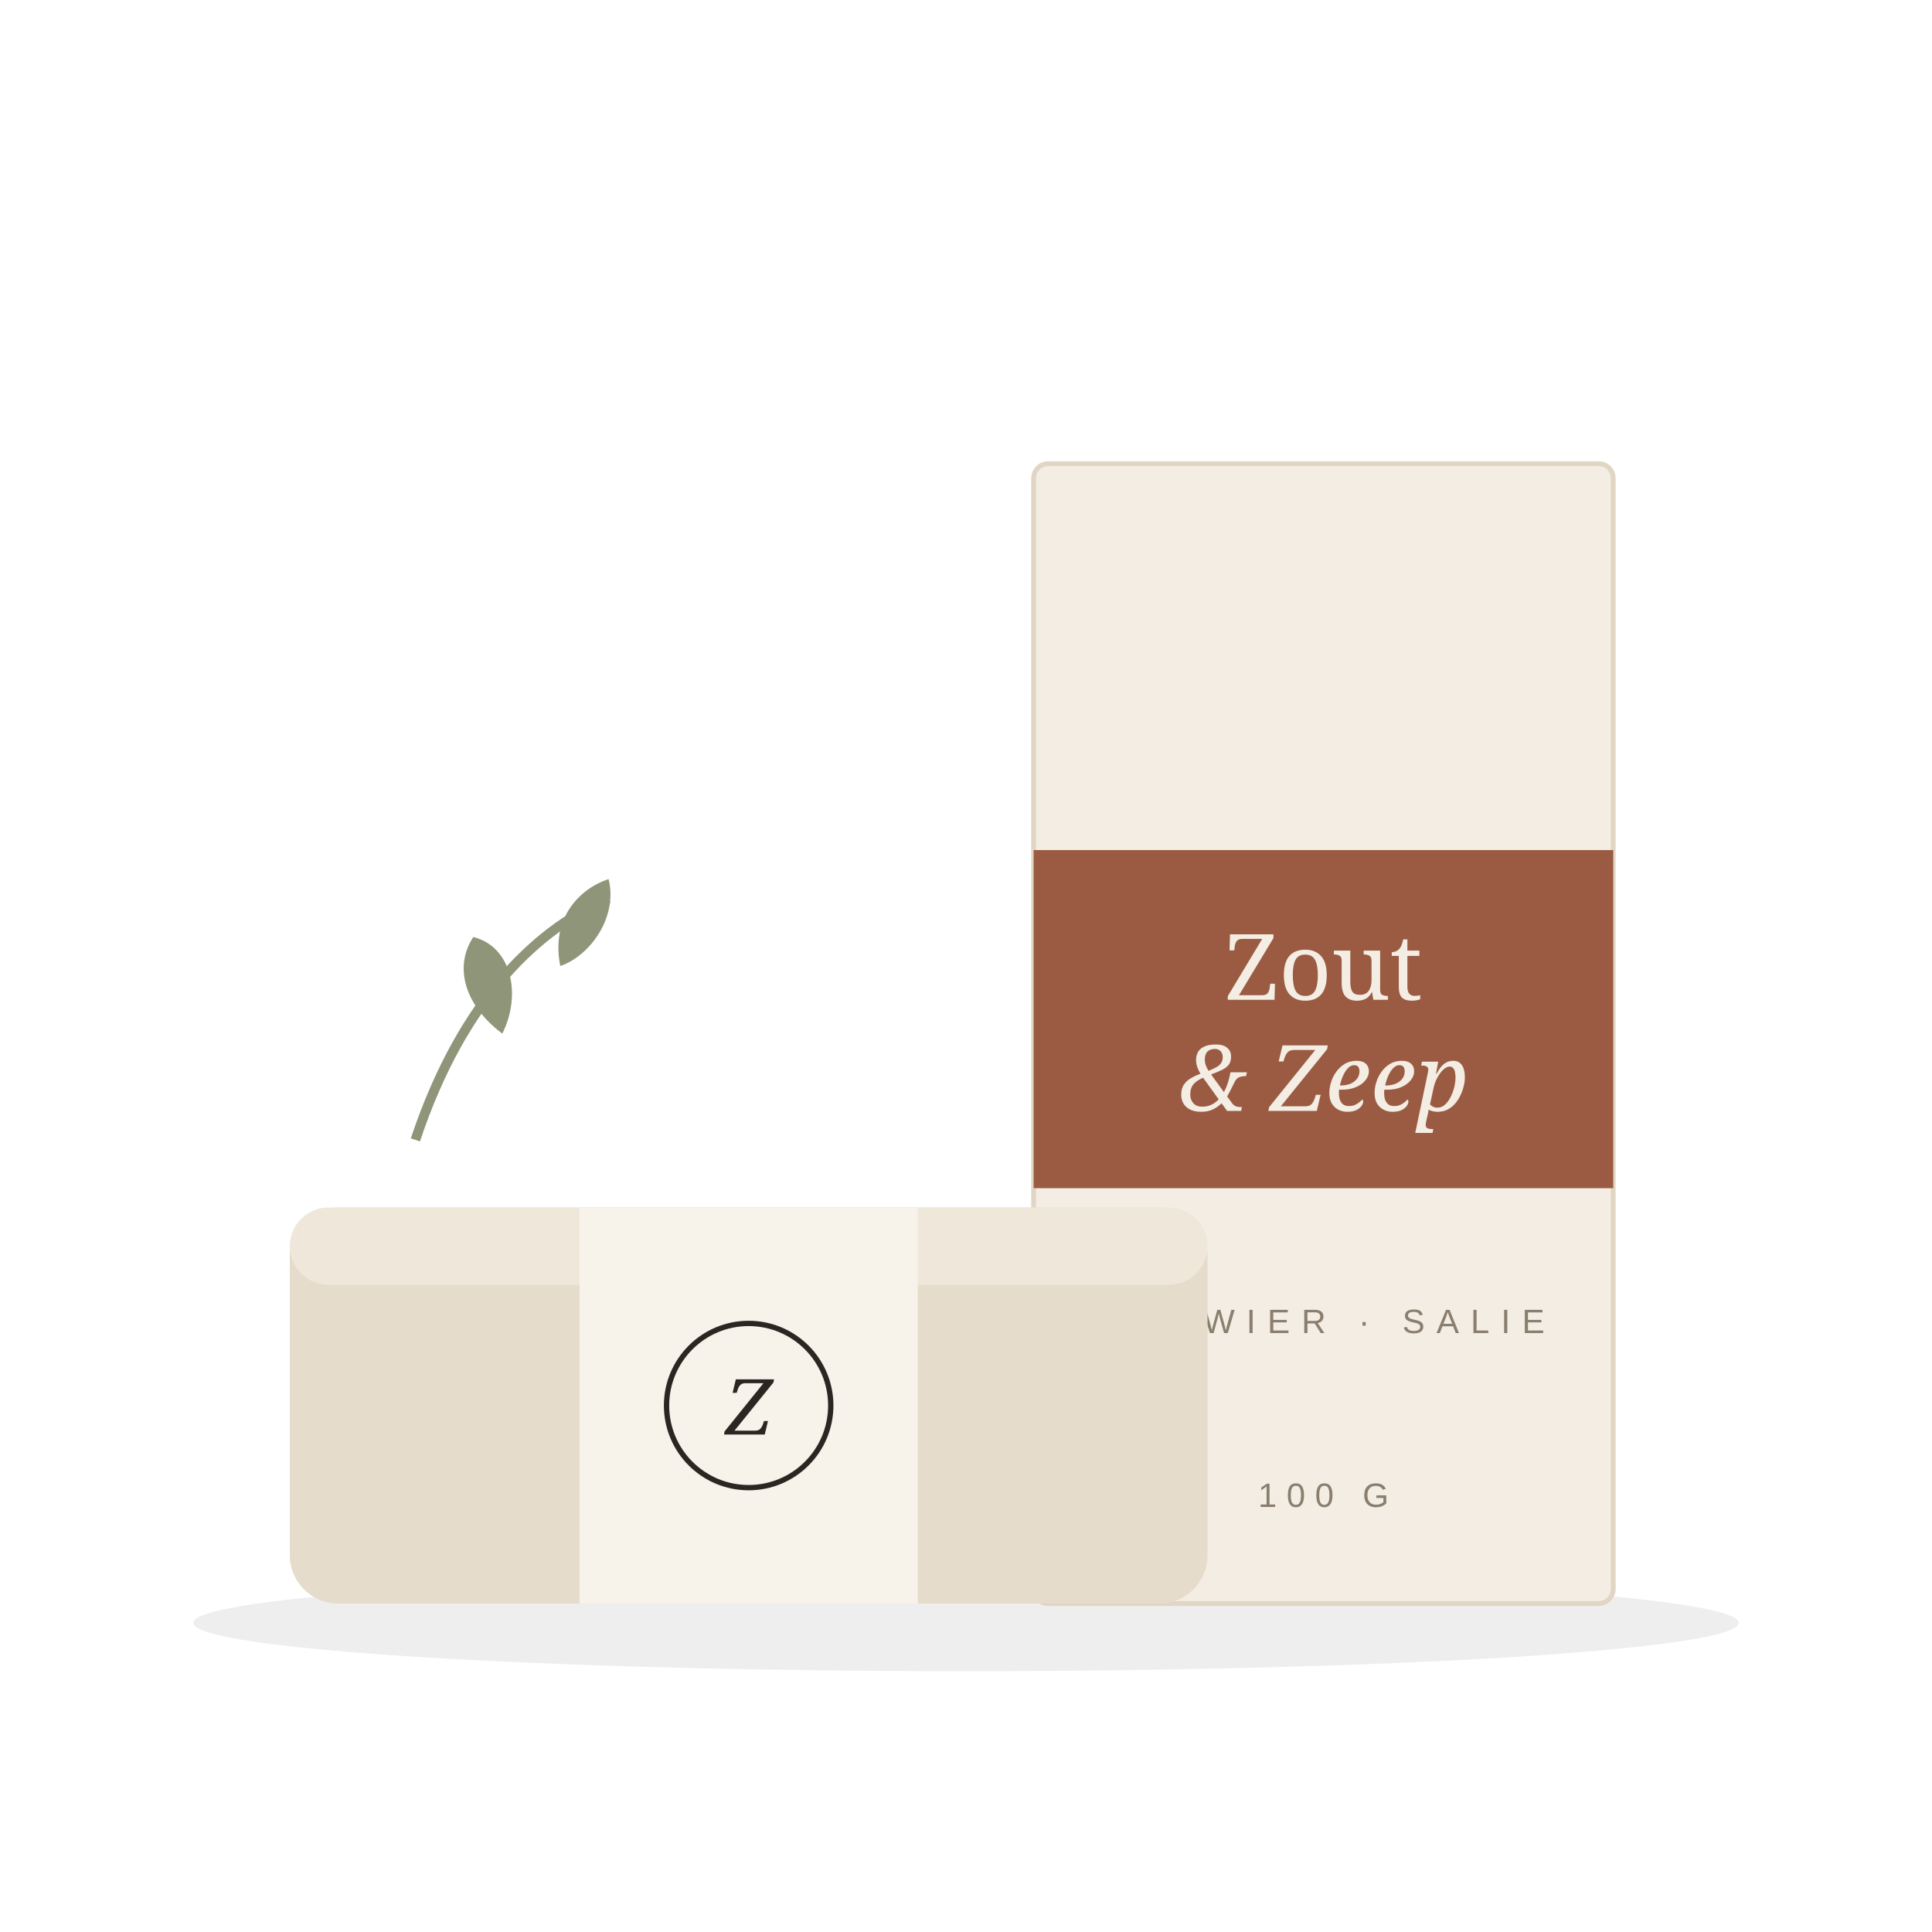
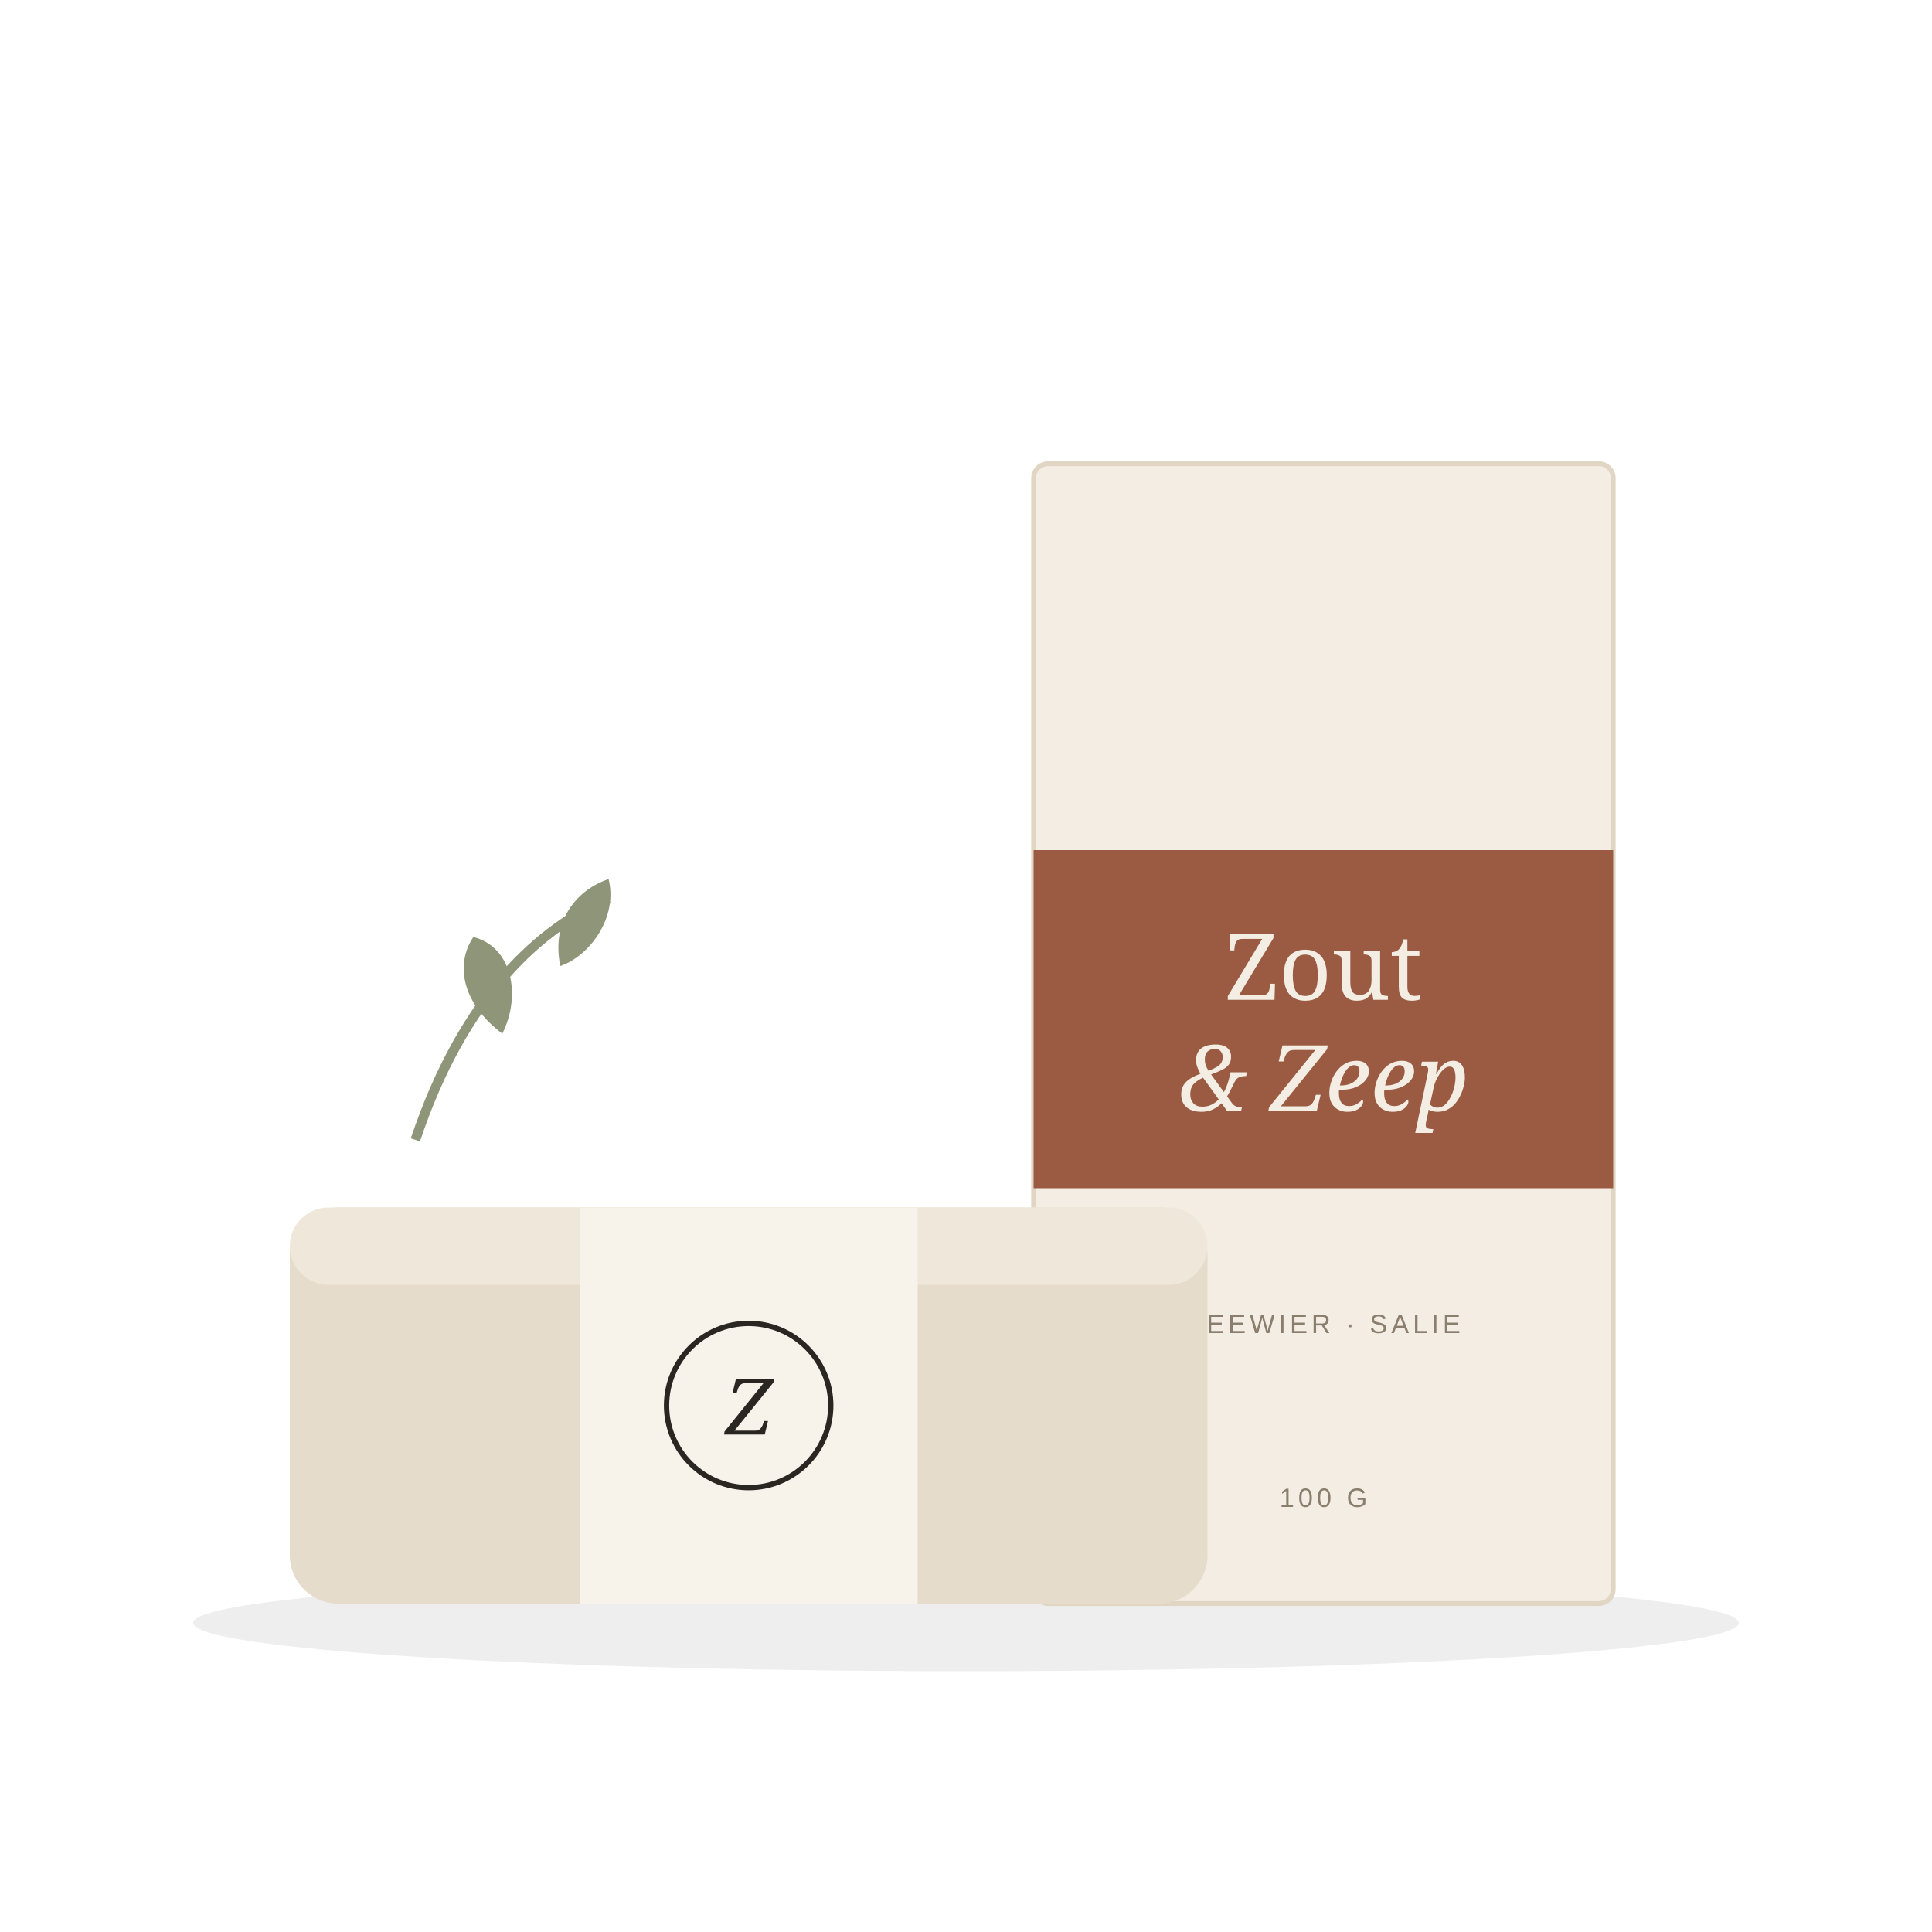
<svg xmlns="http://www.w3.org/2000/svg" viewBox="0 0 400 400">
  <ellipse cx="200" cy="336" rx="160" ry="10" fill="#2a2622" opacity=".08" />
  <rect x="214" y="96" width="120" height="236" rx="3" fill="#f3ede3" />
  <rect x="214" y="96" width="120" height="236" rx="3" fill="none" stroke="#e1d6c4" />
  <rect x="214" y="176" width="120" height="70" fill="#9a5b42" />
  <text x="274" y="207" font-family="Georgia, serif" font-size="19" text-anchor="middle" fill="#f3ede3">Zout</text>
  <text x="274" y="230" font-family="Georgia, serif" font-style="italic" font-size="19" text-anchor="middle" fill="#f3ede3">&amp; Zeep</text>
-   <text x="274" y="276" font-family="Arial, sans-serif" font-size="7" letter-spacing="2.4" text-anchor="middle" fill="#8a7e6e">ZEEWIER · SALIE</text>
-   <text x="274" y="312" font-family="Arial, sans-serif" font-size="7" letter-spacing="2" text-anchor="middle" fill="#8a7e6e">100 G</text>
+   <text x="274" y="276" font-family="Arial, sans-serif" font-size="5.5" letter-spacing=".8" text-anchor="middle" fill="#8a7e6e">ZEEWIER · SALIE</text>
+   <text x="274" y="312" font-family="Arial, sans-serif" font-size="5.5" letter-spacing=".8" text-anchor="middle" fill="#8a7e6e">100 G</text>
  <rect x="60" y="250" width="190" height="82" rx="10" fill="#e6dccb" />
  <rect x="60" y="250" width="190" height="16" rx="8" fill="#efe7da" />
  <rect x="120" y="250" width="70" height="82" fill="#f7f2ea" />
  <circle cx="155" cy="291" r="17" fill="none" stroke="#2a2622" stroke-width="1.1" />
  <text x="155" y="297" font-family="Georgia, serif" font-style="italic" font-size="16" text-anchor="middle" fill="#2a2622">Z</text>
  <path d="M86 236 c10 -30 26 -44 40 -50" fill="none" stroke="#8f9578" stroke-width="2" />
  <path d="M104 214 c-8 -6 -10 -14 -6 -20 c8 2 10 12 6 20 z M116 200 c-2 -10 4 -16 10 -18 c2 8 -4 16 -10 18 z" fill="#8f9578" />
</svg>
